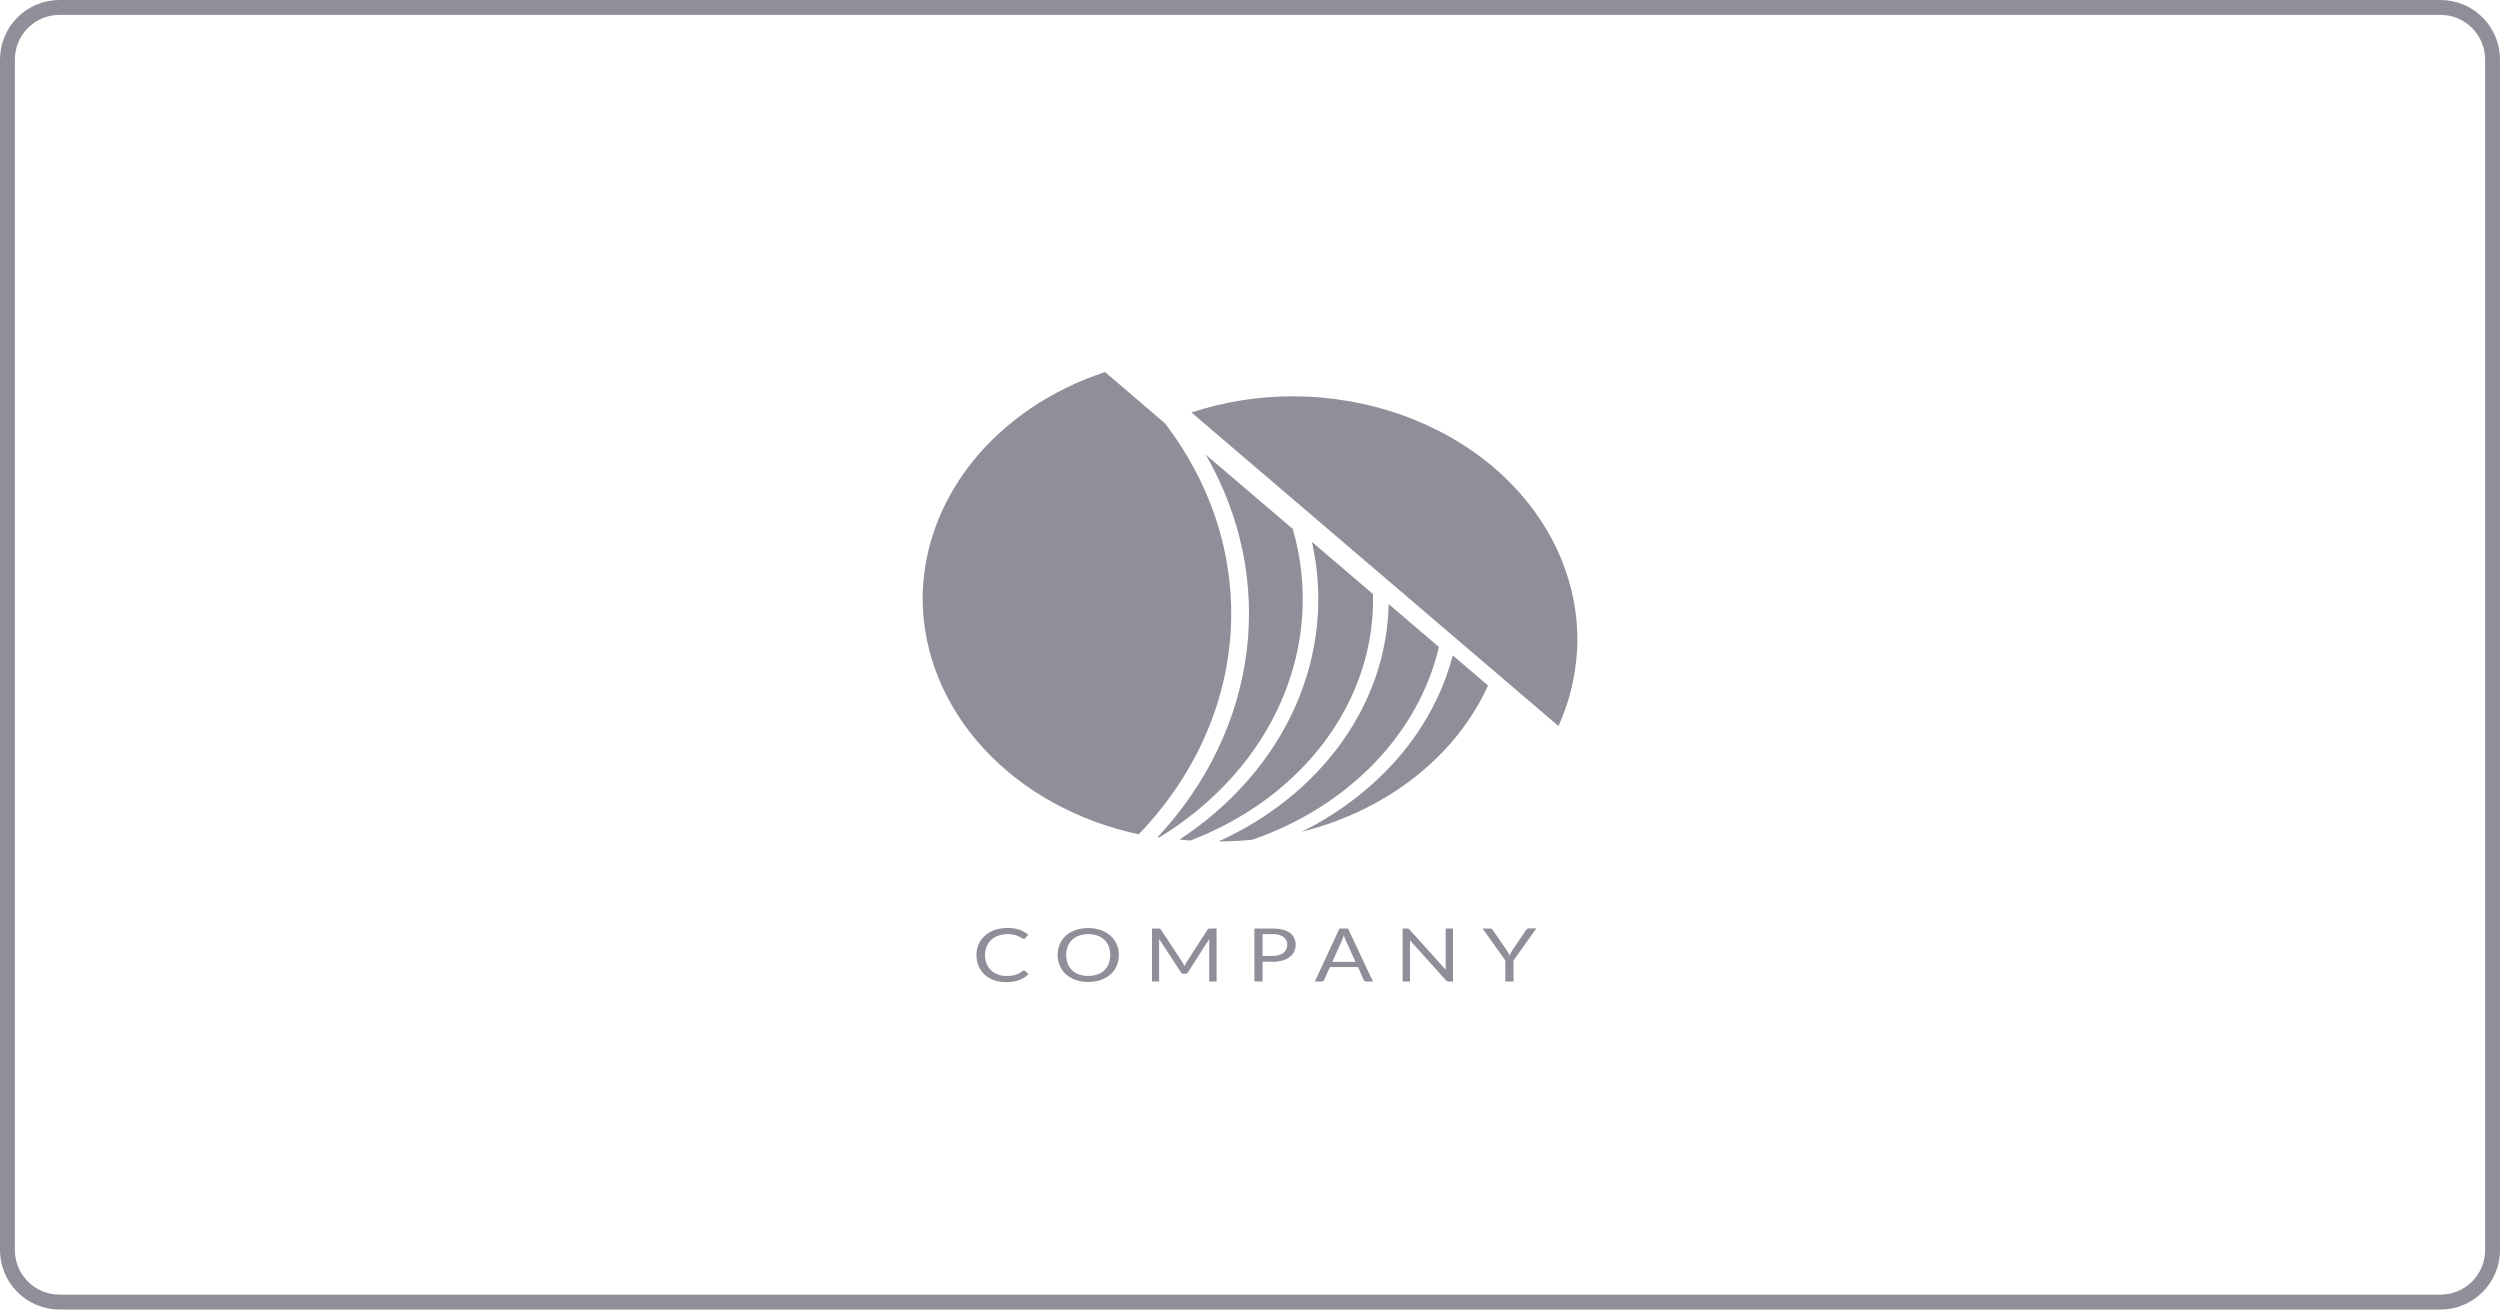
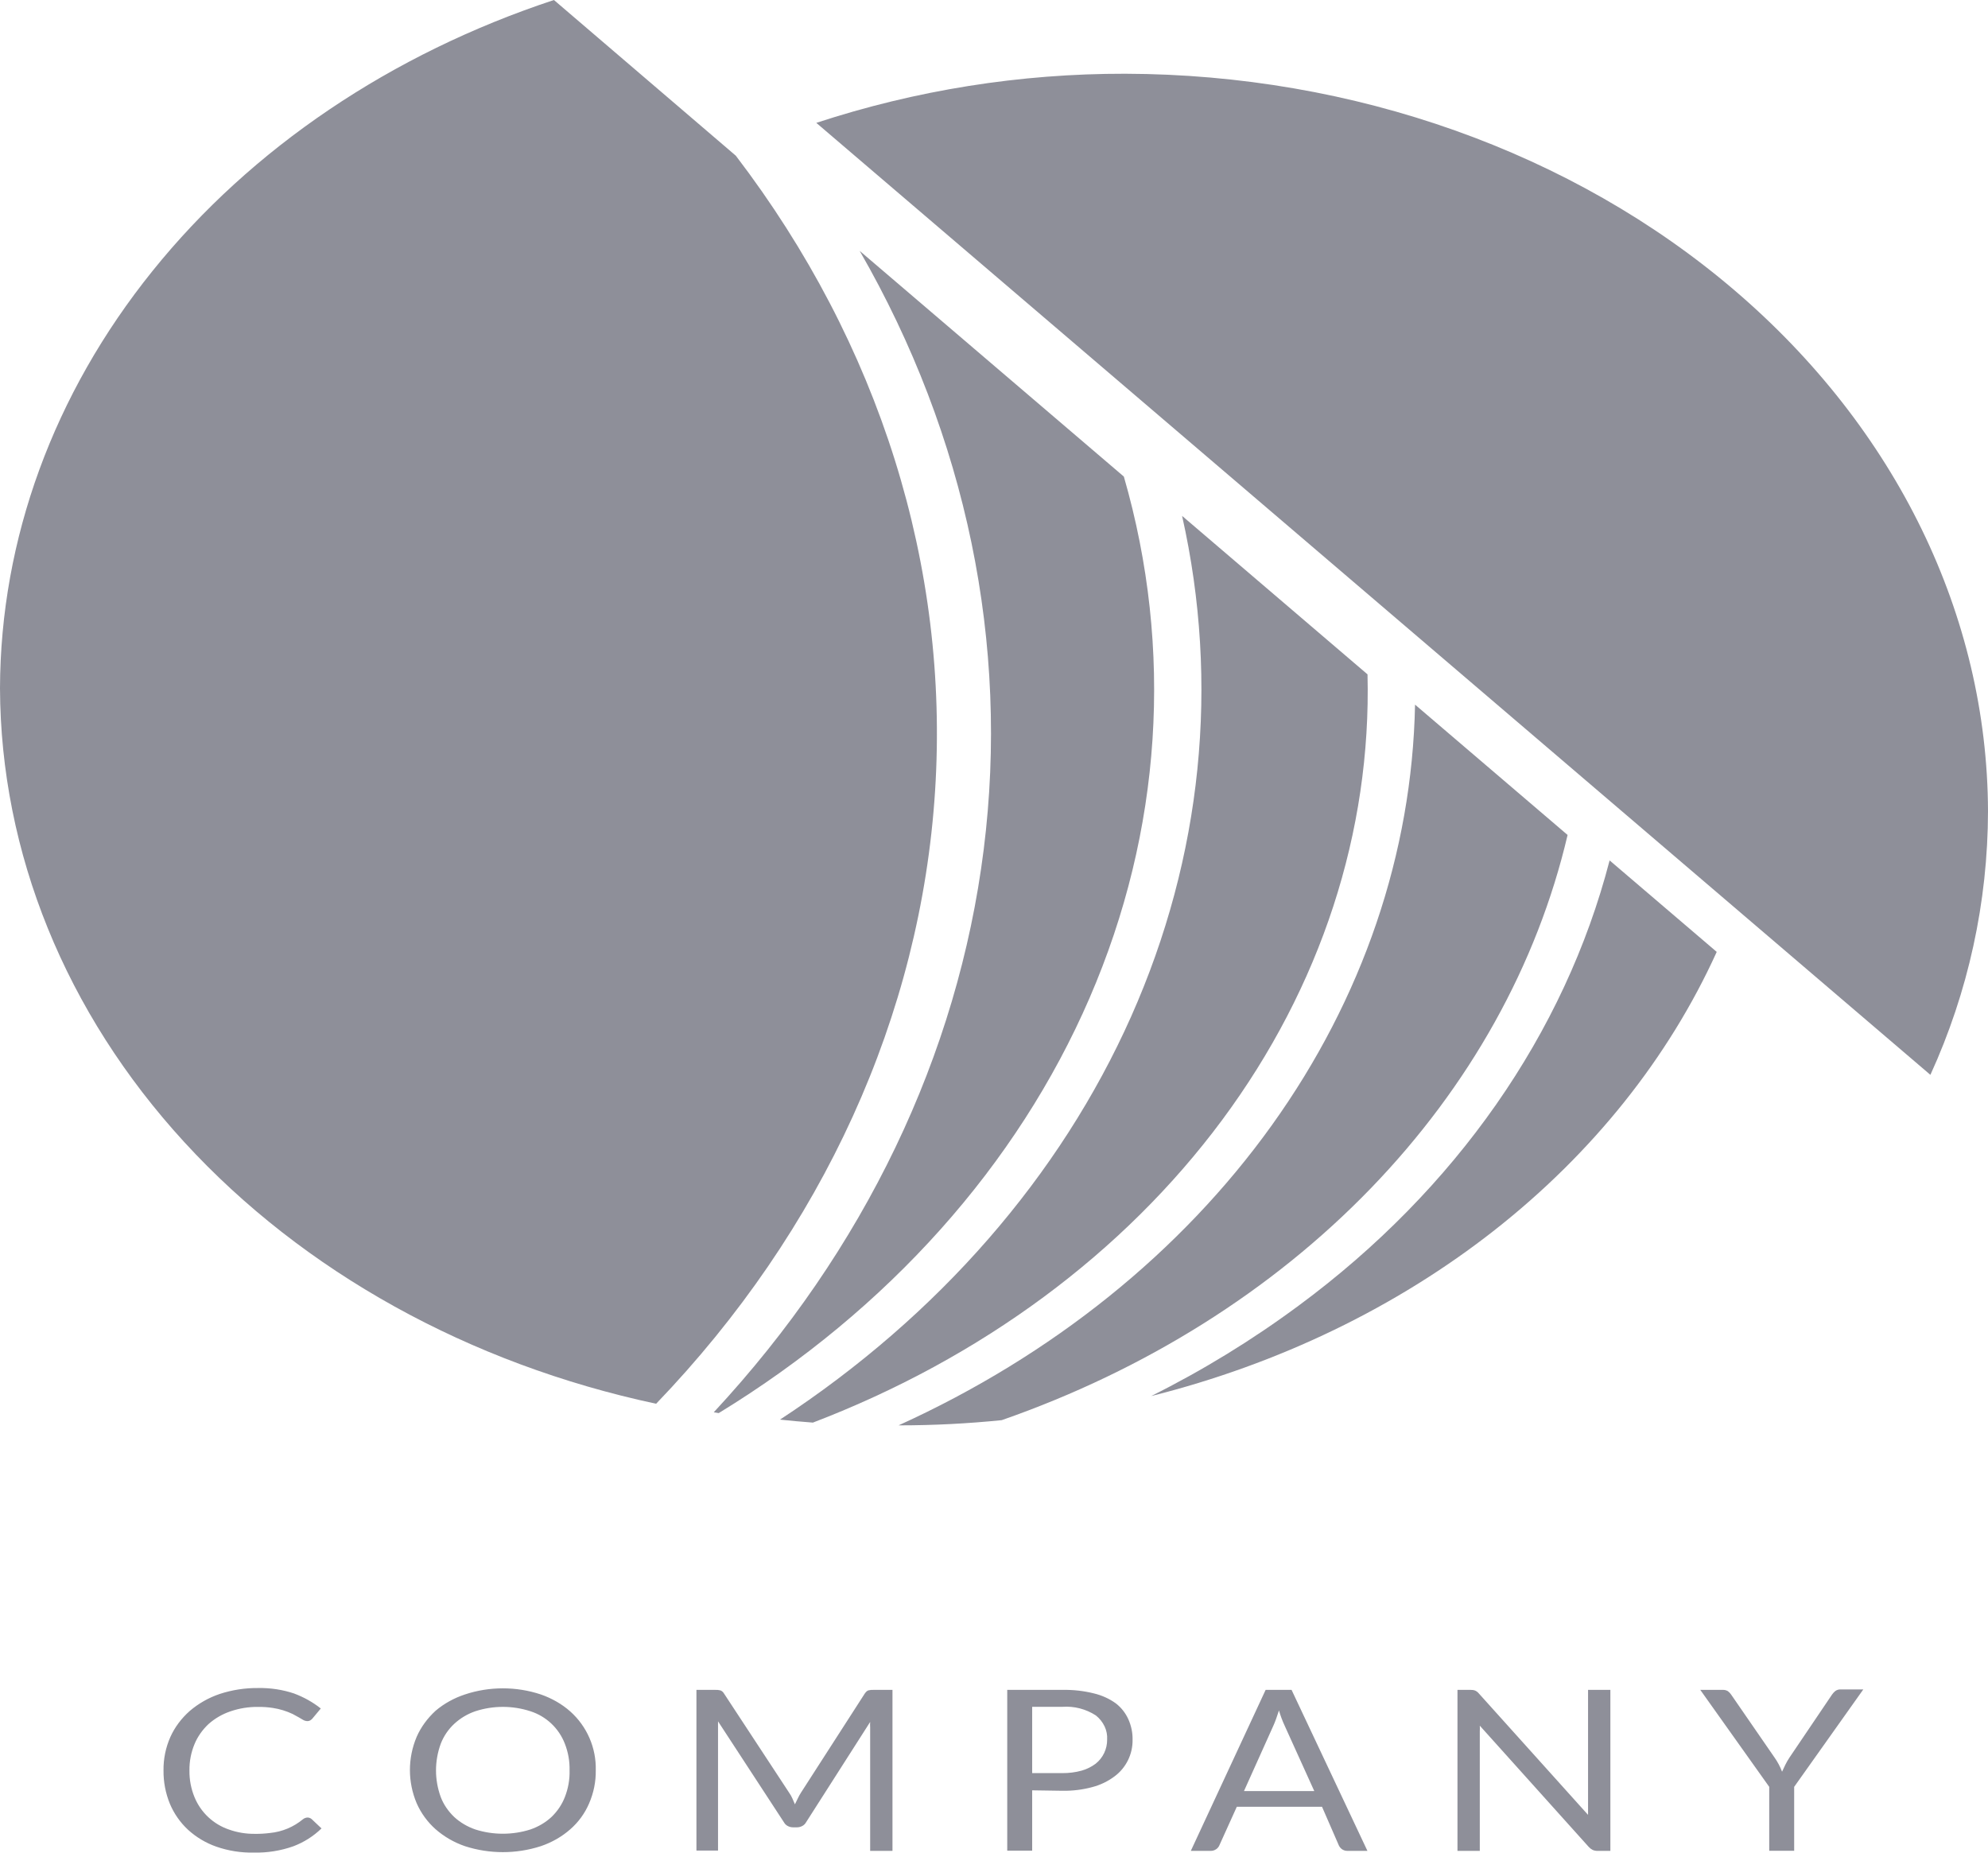
- <svg xmlns="http://www.w3.org/2000/svg" width="168" height="88" fill="none">
-   <rect width="167" height="87" x=".5" y=".5" stroke="#8E8F99" rx="3.5" />
-   <path fill="#8E8F99" d="M68.81 65.223a.14.14 0 0 1 .046.01.121.121 0 0 1 .04.023l.22.208a1.818 1.818 0 0 1-.62.394c-.28.1-.58.148-.881.141a2.378 2.378 0 0 1-.828-.132 1.823 1.823 0 0 1-.624-.372 1.667 1.667 0 0 1-.403-.576 1.89 1.89 0 0 1-.141-.738 1.763 1.763 0 0 1 .152-.741c.096-.214.242-.41.427-.575.189-.163.415-.29.663-.376.272-.09.561-.134.853-.132.27-.005.54.036.792.12.219.082.42.194.594.333l-.185.222a.179.179 0 0 1-.047.04.129.129 0 0 1-.075.017.183.183 0 0 1-.08-.024l-.1-.059-.137-.075a1.604 1.604 0 0 0-.436-.133 1.96 1.96 0 0 0-.329-.023 1.81 1.81 0 0 0-.613.099 1.412 1.412 0 0 0-.48.278c-.137.129-.244.28-.312.444a1.47 1.47 0 0 0-.113.585 1.5 1.5 0 0 0 .113.594 1.26 1.26 0 0 0 .765.715c.18.064.373.096.568.094.113.002.226-.005.337-.019a1.35 1.35 0 0 0 .729-.304.175.175 0 0 1 .105-.038ZM75.186 64.18c.004.25-.047.5-.149.734-.09.213-.232.407-.416.57-.184.162-.406.29-.652.373a2.732 2.732 0 0 1-1.678 0 1.944 1.944 0 0 1-.65-.375 1.67 1.67 0 0 1-.419-.575 1.884 1.884 0 0 1 0-1.47c.095-.214.237-.41.42-.578.185-.157.406-.28.649-.36.54-.18 1.138-.18 1.678 0 .245.085.467.212.651.375a1.689 1.689 0 0 1 .566 1.306Zm-.58 0c.005-.2-.03-.4-.104-.59a1.212 1.212 0 0 0-.762-.719 1.972 1.972 0 0 0-1.22 0 1.316 1.316 0 0 0-.467.279 1.184 1.184 0 0 0-.298.44c-.14.385-.14.796 0 1.18.062.163.164.313.298.441.13.12.29.215.467.276.393.126.826.126 1.22 0 .177-.061.337-.155.466-.276.133-.128.233-.278.296-.441.074-.19.11-.39.105-.59ZM79.537 64.799l.057.132c.023-.047.042-.09.064-.132.021-.045.045-.088.072-.13l1.41-2.19c.028-.039.053-.062.08-.07a.386.386 0 0 1 .116-.011h.417v3.563h-.494v-2.73a.929.929 0 0 1 0-.123l-1.419 2.221a.205.205 0 0 1-.083.081.253.253 0 0 1-.121.03h-.08a.25.25 0 0 1-.122-.03.2.2 0 0 1-.082-.08l-1.46-2.236V65.954h-.478v-3.556h.417a.386.386 0 0 1 .116.012.155.155 0 0 1 .077.068l1.44 2.193a.75.75 0 0 1 .073.128ZM84.845 64.622v1.334h-.552v-3.558h1.23c.233-.004.465.022.688.078.179.043.344.118.486.221a.92.92 0 0 1 .276.35c.065.145.097.299.094.455a.991.991 0 0 1-.4.811 1.417 1.417 0 0 1-.49.236 2.37 2.37 0 0 1-.664.082l-.668-.01Zm0-.382h.668c.145.001.29-.017.427-.055a.94.94 0 0 0 .31-.153.673.673 0 0 0 .254-.535.592.592 0 0 0-.056-.29.687.687 0 0 0-.193-.243 1.202 1.202 0 0 0-.742-.191h-.668v1.467ZM92.264 65.961h-.436a.21.21 0 0 1-.121-.033.224.224 0 0 1-.072-.082l-.375-.861h-1.886l-.389.86a.196.196 0 0 1-.069.08.208.208 0 0 1-.124.036h-.436l1.656-3.564h.574l1.678 3.564Zm-2.732-1.323h1.557l-.657-1.45a2.332 2.332 0 0 1-.125-.335l-.063.186c-.02.057-.041.108-.06.15l-.652 1.45ZM94.65 62.414a.234.234 0 0 1 .082.064l2.416 2.686v-2.767h.494v3.564h-.276a.27.27 0 0 1-.114-.021.3.3 0 0 1-.088-.066l-2.412-2.684a.964.964 0 0 1 0 .123v2.648h-.494v-3.563h.292c.034-.001.068.004.1.016ZM101.71 64.544v1.415h-.552v-1.415l-1.526-2.146h.494a.202.202 0 0 1 .119.03c.03.023.055.05.074.08l.955 1.385a1.698 1.698 0 0 1 .169.316l.071-.153c.027-.056.059-.11.094-.163l.942-1.394a.346.346 0 0 1 .071-.076.189.189 0 0 1 .119-.035h.5l-1.53 2.156ZM79.263 56.417c.24.026.483.047.729.066 3.724-1.423 6.875-3.753 9.059-6.699 2.183-2.945 3.302-6.374 3.216-9.86l-4.104-3.507c.834 3.711.444 7.547-1.128 11.08-1.572 3.531-4.263 6.62-7.772 8.92Z" />
-   <path fill="#8E8F99" d="m77.797 56.254.11.019c3.75-2.292 6.61-5.492 8.208-9.187 1.599-3.695 1.863-7.714.759-11.539l-5.847-4.995c2.365 4.106 3.317 8.701 2.745 13.25-.572 4.55-2.644 8.868-5.975 12.452ZM97.625 44.042c-.993 3.83-3.406 7.284-6.879 9.85a21.958 21.958 0 0 1-3.268 2.004c2.828-.71 5.428-1.966 7.598-3.67 2.17-1.705 3.854-3.812 4.92-6.16l-2.37-2.024Z" />
-   <path fill="#8E8F99" d="m96.695 43.478-3.376-2.884c-.065 3.289-1.159 6.502-3.169 9.307-2.01 2.805-4.863 5.099-8.262 6.643h.017a22.4 22.4 0 0 0 2.266-.115c3.176-1.108 5.982-2.87 8.168-5.13 2.185-2.26 3.682-4.947 4.356-7.82ZM78.286 28.446 74.26 25c-3.6 1.189-6.697 3.278-8.884 5.995-2.188 2.718-3.364 5.936-3.375 9.233.014 3.645 1.449 7.18 4.08 10.049 2.63 2.868 6.305 4.905 10.442 5.789 3.694-3.846 5.857-8.597 6.174-13.564.317-4.967-1.228-9.89-4.41-14.056ZM106 42.948c-.015-4.324-2.031-8.466-5.609-11.523-3.578-3.057-8.427-4.78-13.487-4.793a21.774 21.774 0 0 0-6.837 1.087l24.658 21.068a14.099 14.099 0 0 0 1.275-5.84Z" />
+ <svg xmlns="http://www.w3.org/2000/svg" width="44" height="41" fill="none">
+   <path fill="#8E8F99" d="M6.81 40.223c.016 0 .032.004.046.01a.123.123 0 0 1 .04.023l.22.208a1.82 1.82 0 0 1-.62.394c-.28.1-.58.148-.881.141a2.38 2.38 0 0 1-.829-.132 1.82 1.82 0 0 1-.623-.372 1.666 1.666 0 0 1-.403-.576 1.89 1.89 0 0 1-.141-.738 1.765 1.765 0 0 1 .152-.741c.096-.214.242-.41.428-.575a2.01 2.01 0 0 1 .662-.376 2.64 2.64 0 0 1 .853-.132c.27-.005.54.036.792.12.219.082.42.194.594.333l-.185.222a.179.179 0 0 1-.047.04.128.128 0 0 1-.075.017.183.183 0 0 1-.08-.024l-.1-.059-.137-.075a1.599 1.599 0 0 0-.436-.133 1.97 1.97 0 0 0-.329-.023 1.813 1.813 0 0 0-.613.099 1.41 1.41 0 0 0-.48.278c-.138.129-.244.28-.312.444a1.47 1.47 0 0 0-.113.585 1.5 1.5 0 0 0 .113.594 1.263 1.263 0 0 0 .765.715c.18.064.373.096.568.094.113.002.226-.005.337-.019a1.347 1.347 0 0 0 .729-.304.174.174 0 0 1 .105-.038ZM13.186 39.18c.004.25-.047.5-.149.734a1.59 1.59 0 0 1-.416.57c-.184.162-.406.29-.652.373a2.732 2.732 0 0 1-1.678 0 1.943 1.943 0 0 1-.65-.375 1.67 1.67 0 0 1-.419-.575 1.884 1.884 0 0 1 0-1.47c.094-.214.237-.41.42-.578.185-.157.406-.28.649-.36.54-.18 1.138-.18 1.678 0 .245.085.467.212.651.375a1.689 1.689 0 0 1 .566 1.306Zm-.58 0c.005-.2-.03-.4-.104-.59a1.213 1.213 0 0 0-.762-.719 1.971 1.971 0 0 0-1.22 0 1.314 1.314 0 0 0-.467.279 1.184 1.184 0 0 0-.298.44c-.14.385-.14.796 0 1.18.062.163.164.313.298.441.13.12.29.215.467.276.393.126.826.126 1.22 0 .177-.061.337-.156.466-.276.133-.128.233-.279.296-.441.074-.19.11-.39.104-.59ZM17.537 39.799l.057.132c.022-.047.042-.09.064-.132.021-.045.045-.088.072-.13l1.41-2.19c.028-.039.053-.062.08-.07a.388.388 0 0 1 .116-.011h.417v3.563h-.494v-2.73a.929.929 0 0 1 0-.123l-1.419 2.221a.203.203 0 0 1-.083.081.252.252 0 0 1-.121.03h-.08a.25.25 0 0 1-.122-.03.2.2 0 0 1-.082-.08l-1.46-2.236V40.954h-.478v-3.556h.417a.389.389 0 0 1 .116.012.155.155 0 0 1 .077.068l1.44 2.193c.029.04.053.084.073.128ZM22.845 39.622v1.334h-.552v-3.558h1.23c.233-.004.465.022.688.078.179.043.344.118.486.221a.92.92 0 0 1 .276.35c.065.145.097.299.094.455a.99.99 0 0 1-.4.811 1.42 1.42 0 0 1-.49.236c-.214.058-.439.086-.664.082l-.668-.01Zm0-.382h.668c.145.001.29-.017.427-.055a.94.94 0 0 0 .31-.153.673.673 0 0 0 .254-.535.592.592 0 0 0-.056-.29.687.687 0 0 0-.193-.243 1.202 1.202 0 0 0-.742-.191h-.668v1.467ZM30.265 40.961h-.437a.21.21 0 0 1-.121-.033.224.224 0 0 1-.072-.082l-.375-.861h-1.886l-.389.86a.196.196 0 0 1-.069.08.21.21 0 0 1-.124.036h-.436l1.656-3.563h.574l1.679 3.563Zm-2.733-1.323h1.557l-.657-1.45a2.332 2.332 0 0 1-.125-.335l-.063.186c-.02.057-.041.108-.06.15l-.652 1.45ZM32.65 37.414a.234.234 0 0 1 .082.064l2.416 2.686v-2.766h.494v3.563h-.276a.273.273 0 0 1-.114-.02.3.3 0 0 1-.088-.067l-2.412-2.684a.964.964 0 0 1 0 .123v2.648h-.494v-3.563h.292c.034-.001.068.004.1.016ZM39.71 39.544v1.415h-.552v-1.415l-1.526-2.146h.494a.201.201 0 0 1 .119.03c.03.023.055.05.074.08l.955 1.385a1.394 1.394 0 0 1 .168.316l.072-.153c.027-.056.059-.11.094-.163l.942-1.394a.376.376 0 0 1 .071-.076.187.187 0 0 1 .119-.035h.5l-1.53 2.156ZM17.263 31.417c.24.026.483.047.729.066 3.724-1.424 6.875-3.753 9.059-6.699 2.183-2.945 3.302-6.374 3.216-9.86l-4.104-3.507c.834 3.711.444 7.547-1.128 11.08-1.572 3.531-4.263 6.62-7.772 8.92Z" />
+   <path fill="#8E8F99" d="m15.797 31.254.11.019c3.75-2.292 6.61-5.492 8.208-9.187 1.599-3.695 1.863-7.714.759-11.539l-5.847-4.995c2.365 4.106 3.317 8.701 2.745 13.25-.572 4.55-2.644 8.869-5.974 12.452ZM35.625 19.042c-.993 3.83-3.406 7.284-6.879 9.85a21.958 21.958 0 0 1-3.268 2.004c2.828-.71 5.428-1.966 7.598-3.67 2.17-1.705 3.854-3.812 4.92-6.16l-2.37-2.024Z" />
+   <path fill="#8E8F99" d="m34.695 18.478-3.376-2.884c-.065 3.289-1.159 6.502-3.169 9.307-2.01 2.805-4.863 5.099-8.262 6.643h.017c.757 0 1.514-.039 2.266-.115 3.177-1.108 5.983-2.87 8.168-5.13 2.185-2.26 3.682-4.947 4.356-7.82ZM16.286 3.446 12.26 0c-3.6 1.189-6.697 3.278-8.884 5.996C1.187 8.713.01 11.93 0 15.229c.013 3.643 1.449 7.18 4.08 10.048 2.63 2.868 6.304 4.905 10.442 5.789 3.694-3.845 5.857-8.597 6.174-13.564.317-4.967-1.228-9.89-4.41-14.056ZM44 17.948c-.015-4.324-2.031-8.466-5.61-11.523-3.577-3.057-8.426-4.78-13.486-4.793a21.773 21.773 0 0 0-6.837 1.087l24.658 21.068A14.086 14.086 0 0 0 44 17.947Z" />
</svg>
